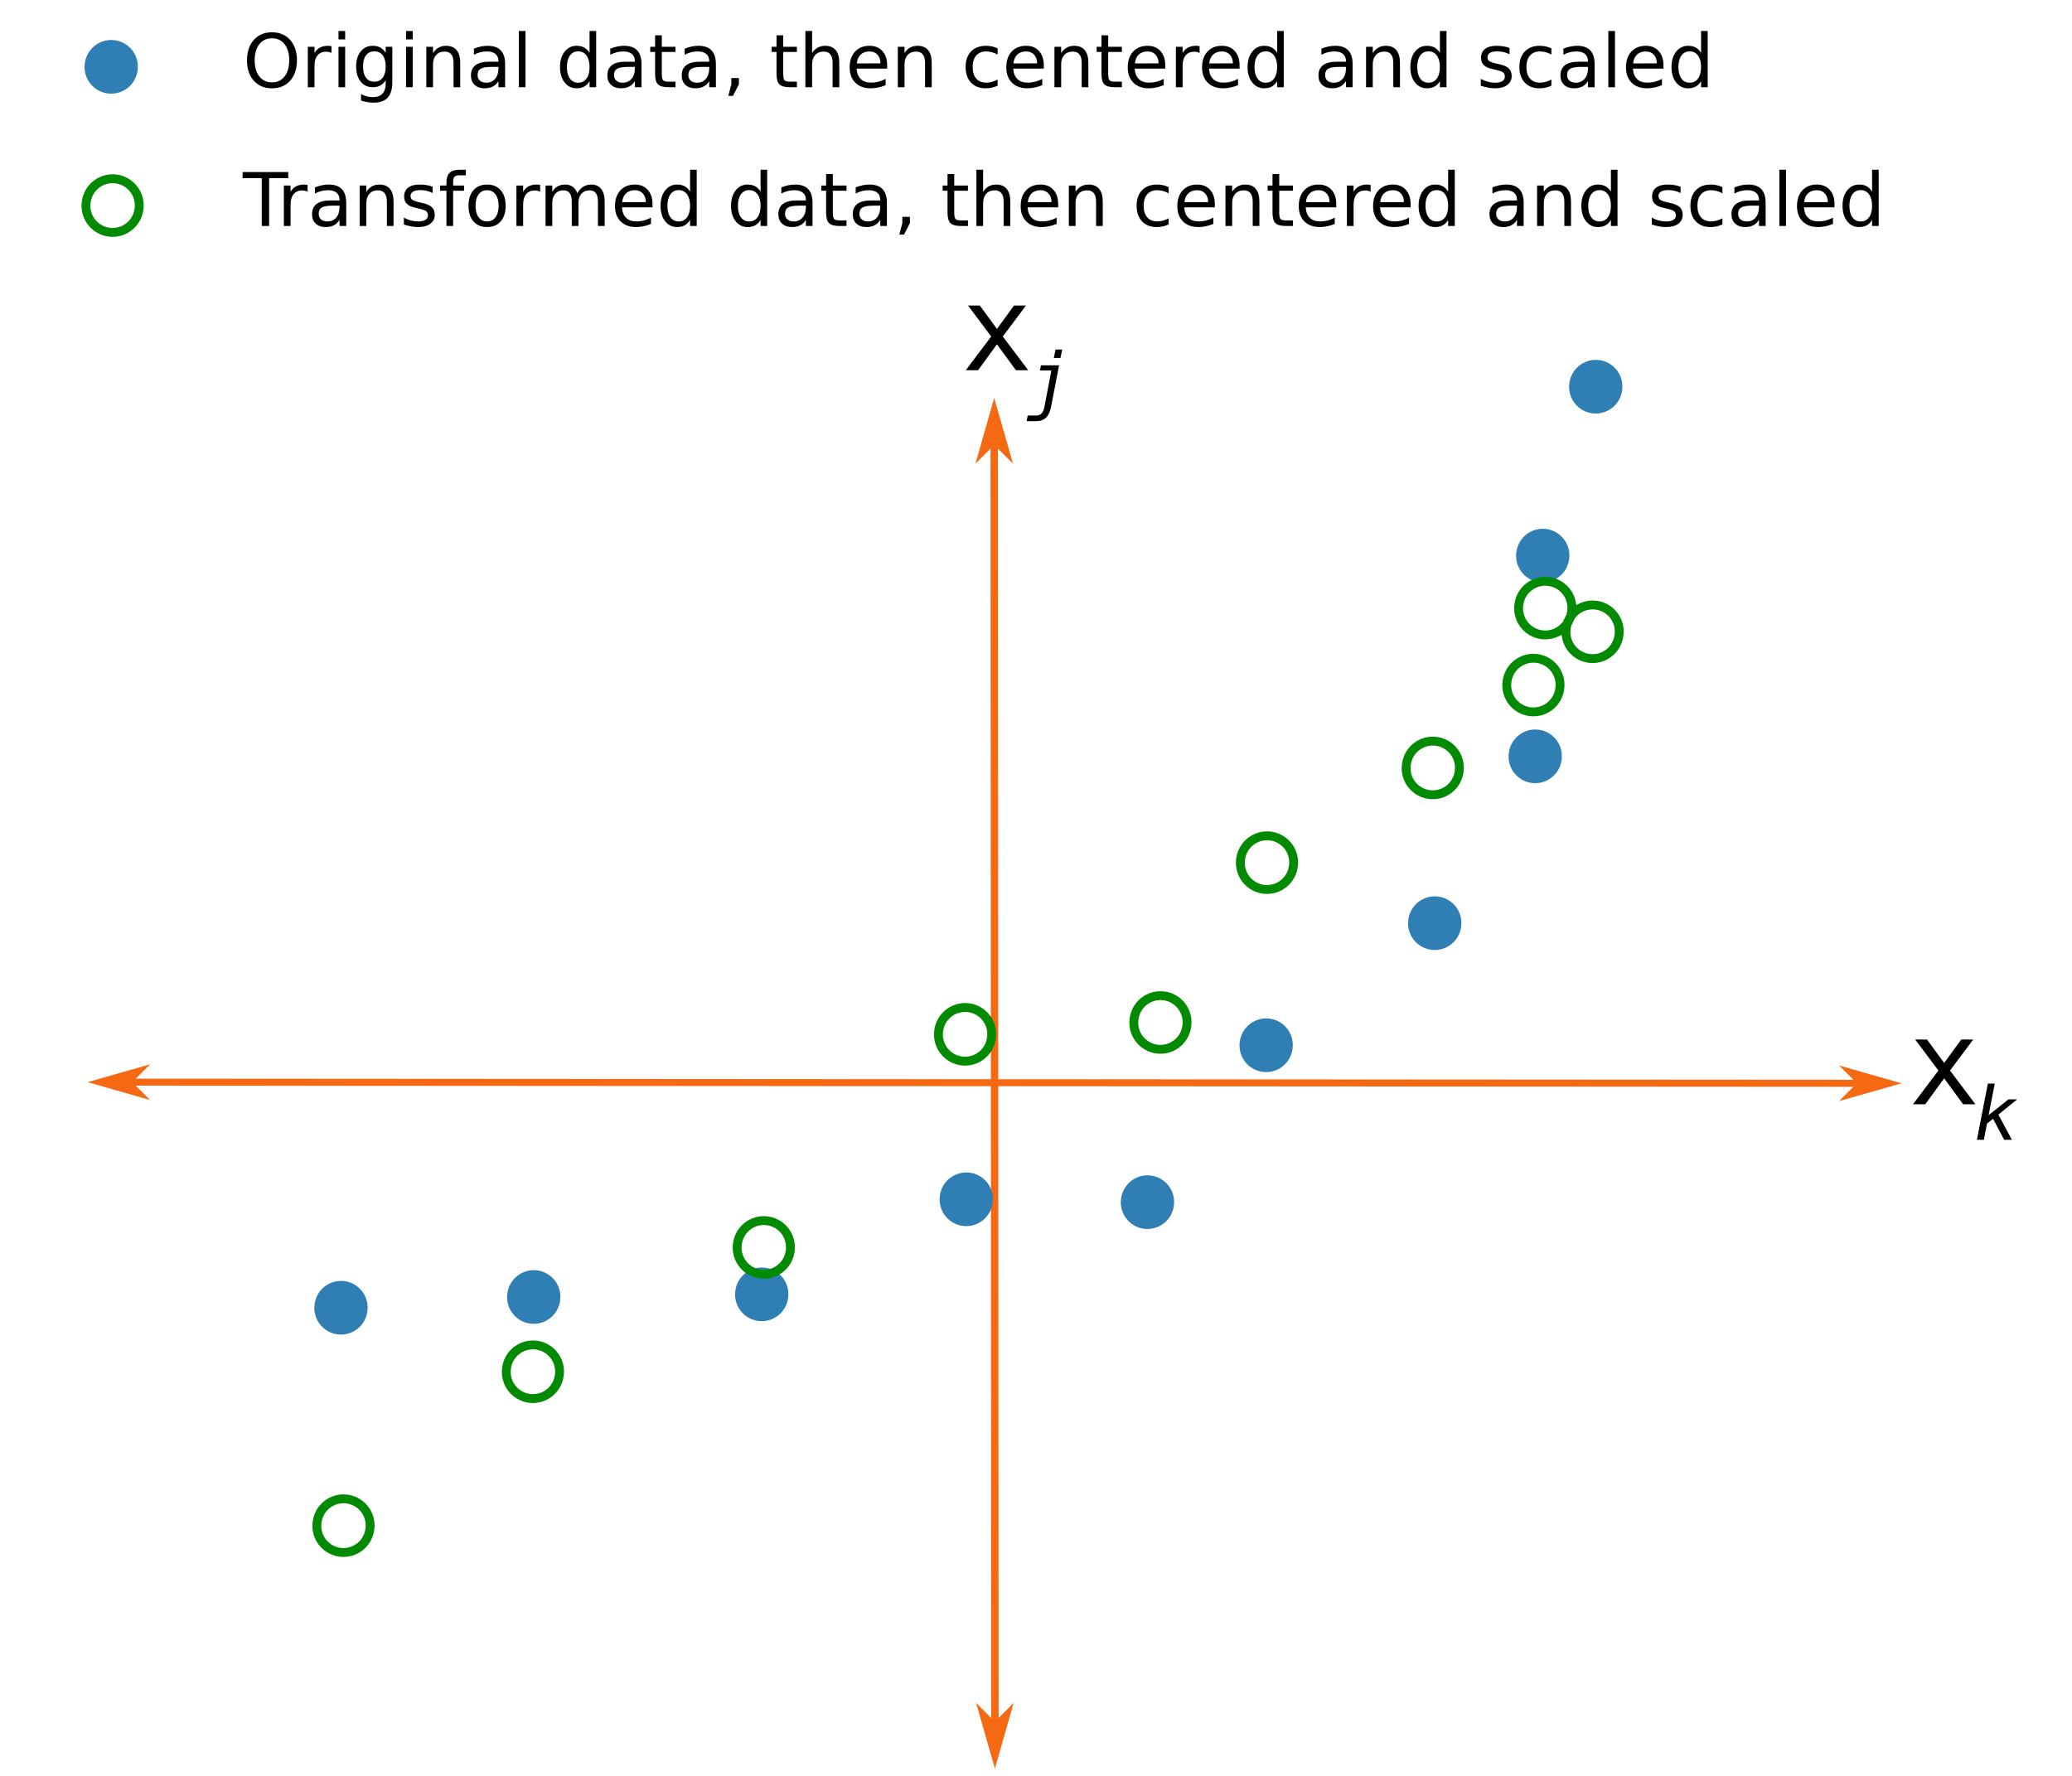
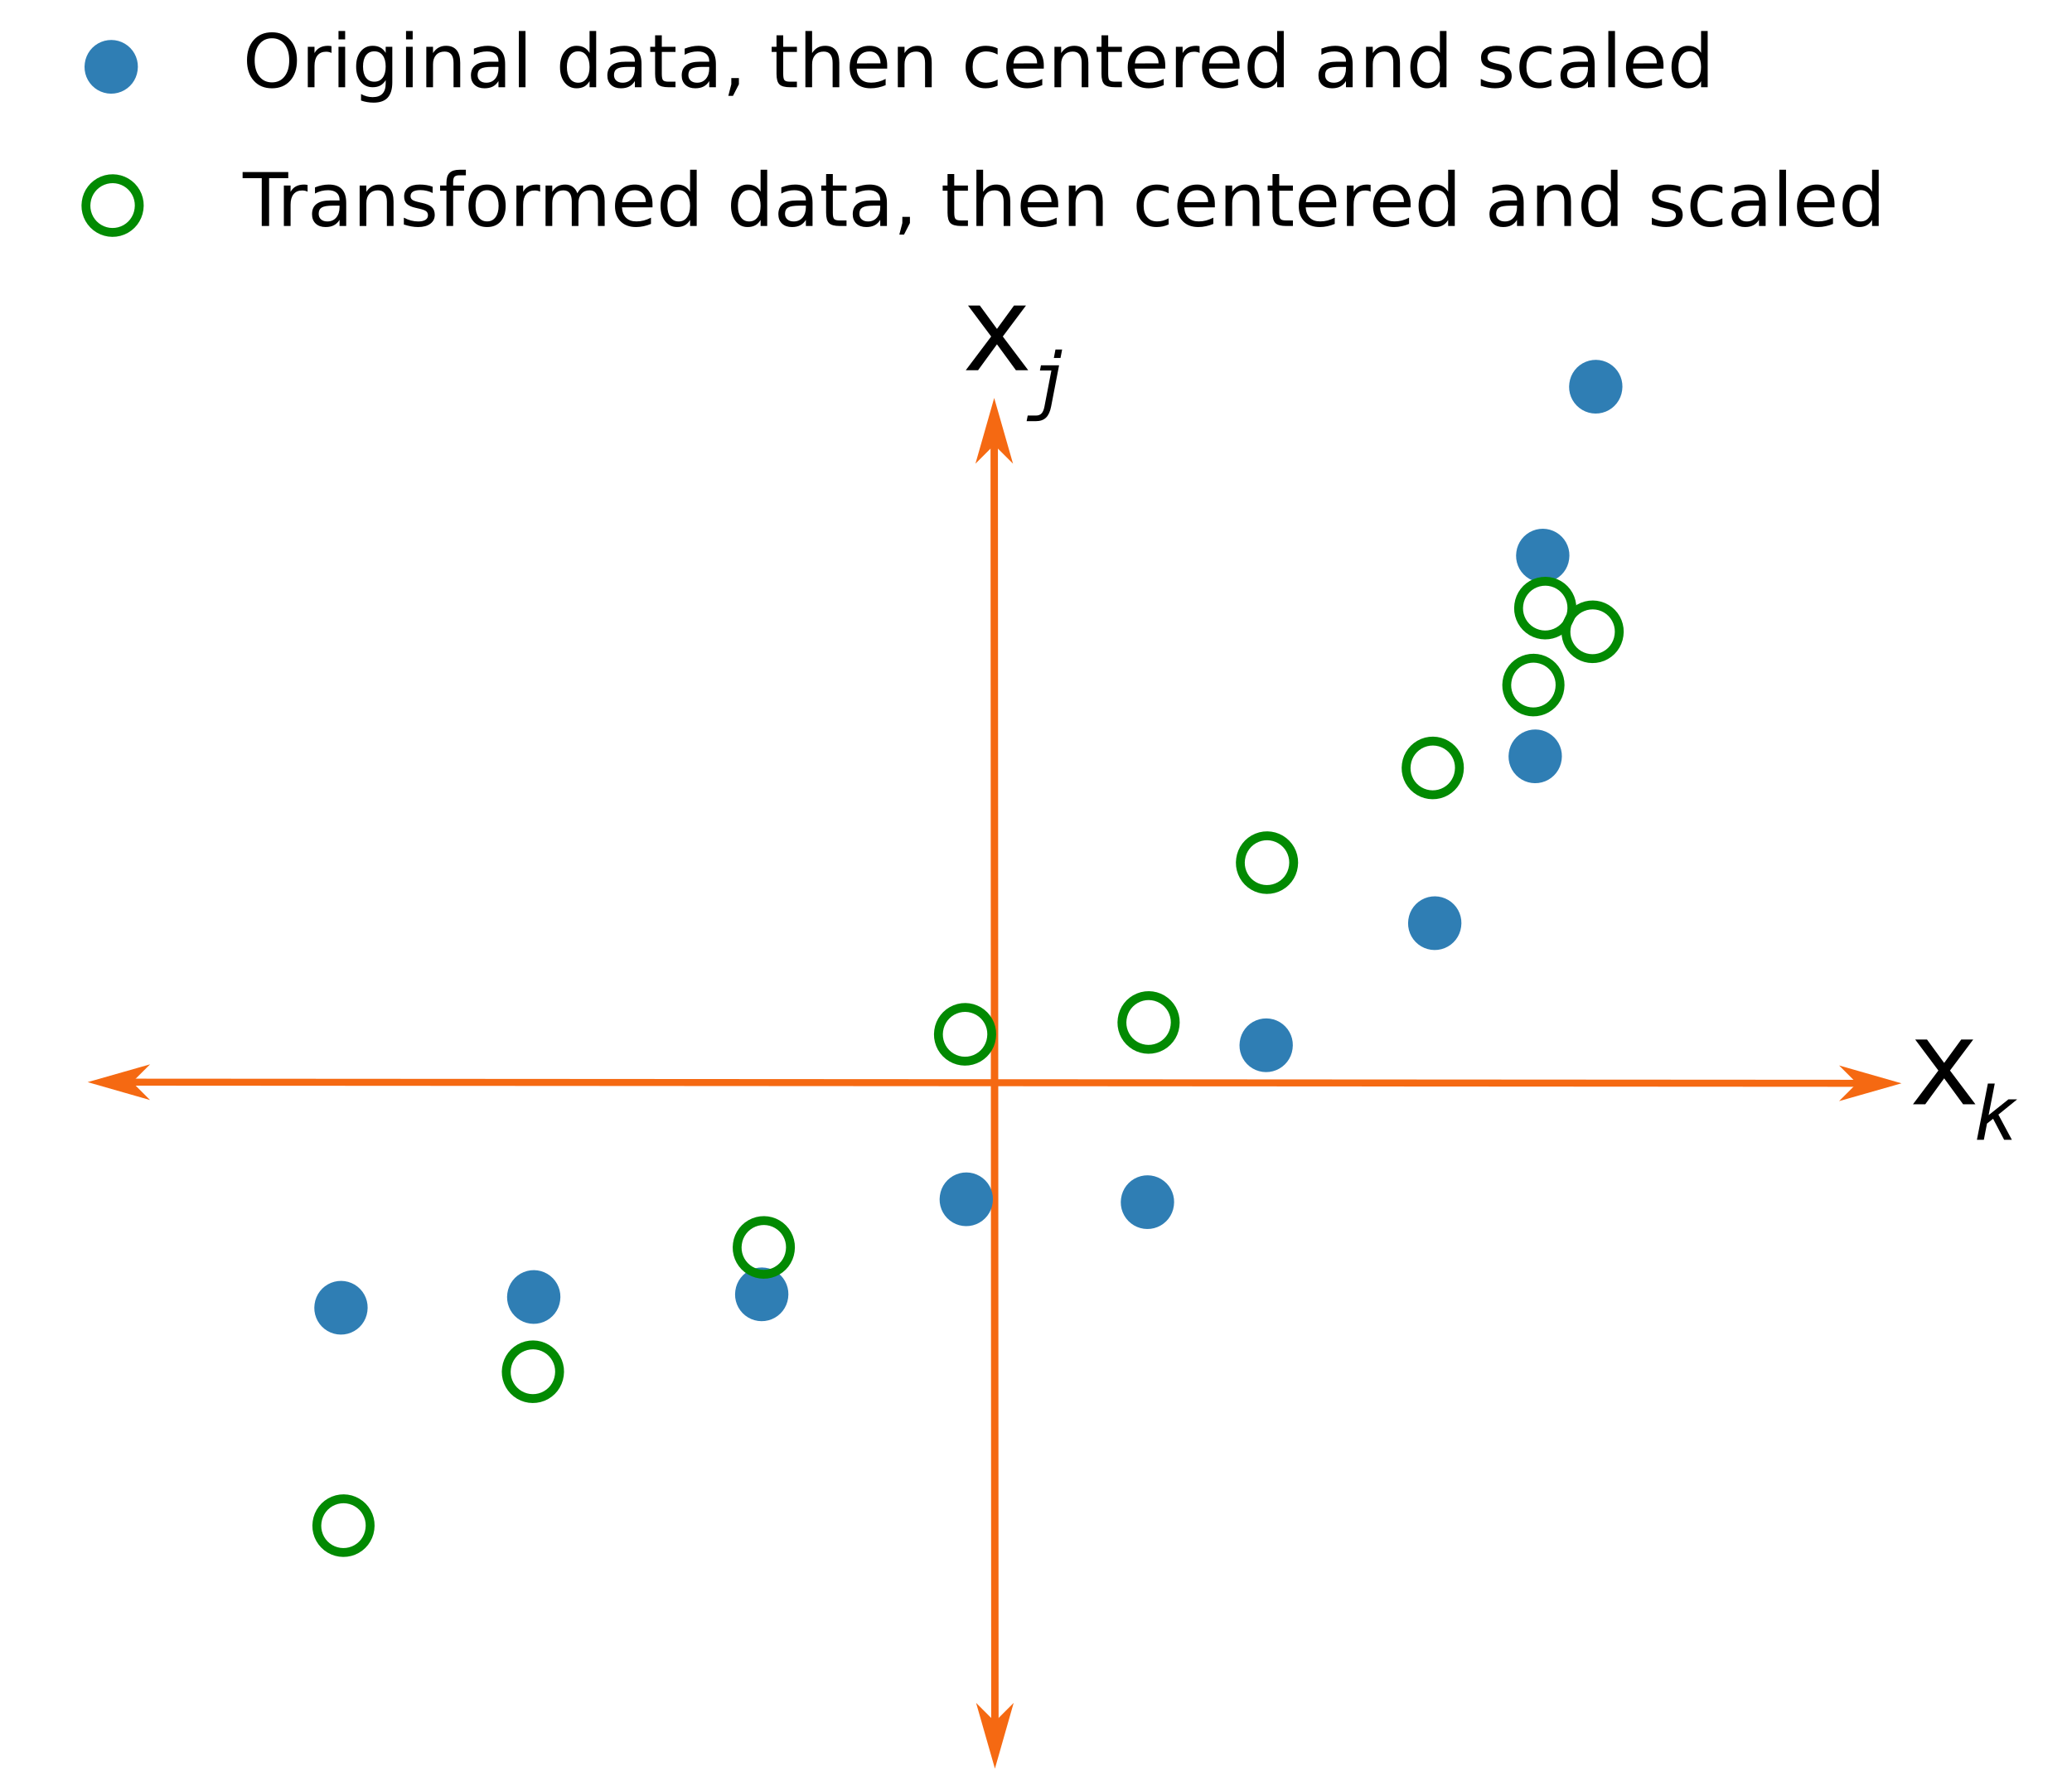
<svg xmlns="http://www.w3.org/2000/svg" width="700" height="600" id="svg2" version="1.1" style="display:inline">
  <defs id="defs4">
    <marker style="overflow:visible" id="Arrow1MstartW" refX="0" refY="0" orient="auto">
      <path transform="matrix(0.4,0,0,0.4,4,0)" style="fill:#005a00;fill-rule:evenodd;stroke:#005a00;stroke-width:1pt;marker-start:none" d="M 0,0 5,-5 -12.5,0 5,5 0,0 z" id="path6285" />
    </marker>
    <marker style="overflow:visible" id="Arrow1Mend77" refX="0" refY="0" orient="auto">
      <path transform="matrix(-0.4,0,0,-0.4,-4,0)" style="fill:#2f7eb5;fill-rule:evenodd;stroke:#2f7eb5;stroke-width:1pt;marker-start:none" d="M 0,0 5,-5 -12.5,0 5,5 0,0 z" id="path4884" />
    </marker>
    <marker style="overflow:visible" id="Arrow1Mendj" refX="0" refY="0" orient="auto">
      <path transform="matrix(-0.4,0,0,-0.4,-4,0)" style="fill:#a0a0a0;fill-rule:evenodd;stroke:#a0a0a0;stroke-width:1pt;marker-start:none" d="M 0,0 5,-5 -12.5,0 5,5 0,0 z" id="path4061" />
    </marker>
    <marker style="overflow:visible" id="Arrow1MendJ" refX="0" refY="0" orient="auto">
      <path transform="matrix(-0.4,0,0,-0.4,-4,0)" style="fill:#a0a0a0;fill-rule:evenodd;stroke:#a0a0a0;stroke-width:1pt;marker-start:none" d="M 0,0 5,-5 -12.5,0 5,5 0,0 z" id="path4058" />
    </marker>
    <marker style="overflow:visible" id="Arrow1Mendd" refX="0" refY="0" orient="auto">
      <path transform="matrix(-0.4,0,0,-0.4,-4,0)" style="fill:#a0a0a0;fill-rule:evenodd;stroke:#a0a0a0;stroke-width:1pt;marker-start:none" d="M 0,0 5,-5 -12.5,0 5,5 0,0 z" id="path3895" />
    </marker>
    <marker style="overflow:visible" id="Arrow1Mend7D" refX="0" refY="0" orient="auto">
      <path transform="matrix(-0.4,0,0,-0.4,-4,0)" style="fill:#4e009e;fill-rule:evenodd;stroke:#4e009e;stroke-width:1pt;marker-start:none" d="M 0,0 5,-5 -12.5,0 5,5 0,0 z" id="path4478" />
    </marker>
    <marker style="overflow:visible" id="Arrow1Mend7a" refX="0" refY="0" orient="auto">
      <path transform="matrix(-0.4,0,0,-0.4,-4,0)" style="fill:#4e009e;fill-rule:evenodd;stroke:#4e009e;stroke-width:1pt;marker-start:none" d="M 0,0 5,-5 -12.5,0 5,5 0,0 z" id="path4267" />
    </marker>
    <marker style="overflow:visible" id="Arrow1Mend7" refX="0" refY="0" orient="auto">
      <path transform="matrix(-0.4,0,0,-0.4,-4,0)" style="fill:#f56912;fill-rule:evenodd;stroke:#f56912;stroke-width:1pt;marker-start:none" d="M 0,0 5,-5 -12.5,0 5,5 0,0 z" id="path4059" />
    </marker>
    <marker style="overflow:visible" id="Arrow1Mend" refX="0" refY="0" orient="auto">
      <path transform="matrix(-0.4,0,0,-0.4,-4,0)" style="fill-rule:evenodd;stroke:#000000;stroke-width:1pt;marker-start:none" d="M 0,0 5,-5 -12.5,0 5,5 0,0 z" id="path3602" />
    </marker>
    <marker style="overflow:visible" id="Arrow1Mstart" refX="0" refY="0" orient="auto">
      <path transform="matrix(0.4,0,0,0.4,4,0)" style="fill-rule:evenodd;stroke:#000000;stroke-width:1pt;marker-start:none" d="M 0,0 5,-5 -12.5,0 5,5 0,0 z" id="path5811" />
    </marker>
    <marker style="overflow:visible" id="Arrow1Mstart7" refX="0" refY="0" orient="auto">
      <path transform="matrix(0.4,0,0,0.4,4,0)" style="fill:#f56912;fill-rule:evenodd;stroke:#f56912;stroke-width:1pt;marker-start:none" d="M 0,0 5,-5 -12.5,0 5,5 0,0 z" id="path4540" />
    </marker>
    <marker style="overflow:visible" id="Arrow1Mend7N" refX="0" refY="0" orient="auto">
      <path transform="matrix(-0.4,0,0,-0.4,-4,0)" style="fill:#f56912;fill-rule:evenodd;stroke:#f56912;stroke-width:1pt;marker-start:none" d="M 0,0 5,-5 -12.5,0 5,5 0,0 z" id="path4543" />
    </marker>
    <marker style="overflow:visible" id="Arrow1MstartWS" refX="0" refY="0" orient="auto">
      <path transform="matrix(0.4,0,0,0.4,4,0)" style="fill:#f56912;fill-rule:evenodd;stroke:#f56912;stroke-width:1pt;marker-start:none" d="M 0,0 5,-5 -12.5,0 5,5 0,0 z" id="path4546" />
    </marker>
    <marker style="overflow:visible" id="Arrow1Mend9" refX="0" refY="0" orient="auto">
      <path transform="matrix(-0.4,0,0,-0.4,-4,0)" style="fill:#f56912;fill-rule:evenodd;stroke:#f56912;stroke-width:1pt;marker-start:none" d="M 0,0 5,-5 -12.5,0 5,5 0,0 z" id="path4549" />
    </marker>
  </defs>
  <g style="display:inline" transform="translate(0,-452.3622)" id="layer1">
    <path style="fill:none;stroke:#f56912;stroke-width:2.374;stroke-linecap:butt;stroke-linejoin:miter;stroke-miterlimit:4;stroke-opacity:1;stroke-dasharray:none;marker-start:url(#Arrow1Mstart7);marker-mid:none;marker-end:url(#Arrow1Mend7N);display:inline;enable-background:new" d="m 34.274,817.978 603.453,0.393" id="path4213" />
    <path style="fill:none;stroke:#f56912;stroke-width:2.5;stroke-linecap:butt;stroke-linejoin:miter;stroke-miterlimit:4;stroke-opacity:1;stroke-dasharray:none;marker-start:url(#Arrow1MstartWS);marker-end:url(#Arrow1Mend9);display:inline;enable-background:new" d="M 336.121,1044.986 335.879,591.739" id="path4215" />
    <path transform="matrix(0.5895337,0.08285357,0.08285357,-0.5895337,-28.68839,1002.22)" d="m 336.676,234.586 a 15.118,15.118 0 1 1 -30.235,0 15.118,15.118 0 1 1 30.235,0 z" id="path9171" style="fill:#2f7eb4;fill-opacity:1;fill-rule:nonzero;stroke:none;stroke-width:1.68;marker-start:none;marker-mid:none" />
    <path transform="matrix(0.5895337,0.08285357,0.08285357,-0.5895337,-171.4358,586.5932)" d="m 336.676,234.586 a 15.118,15.118 0 1 1 -30.235,0 15.118,15.118 0 1 1 30.235,0 z" id="path9175" style="fill:#2f7eb4;fill-opacity:1;fill-rule:nonzero;stroke:none;stroke-width:1.68;marker-start:none;marker-mid:none" />
    <path style="fill:#2f7eb4;fill-opacity:1;fill-rule:nonzero;stroke:none;stroke-width:1.68;marker-start:none;marker-mid:none" id="path9177" d="m 336.676,234.586 a 15.118,15.118 0 1 1 -30.235,0 15.118,15.118 0 1 1 30.235,0 z" transform="matrix(0.5895337,0.08285357,0.08285357,-0.5895337,48.33583,1001.32)" />
    <path style="fill:#2f7eb4;fill-opacity:1;fill-rule:nonzero;stroke:none;stroke-width:1.68;marker-start:none;marker-mid:none" id="path9181" d="m 336.676,234.586 a 15.118,15.118 0 1 1 -30.235,0 15.118,15.118 0 1 1 30.235,0 z" transform="matrix(0.5895337,0.08285357,0.08285357,-0.5895337,117.4362,969.2091)" />
    <path transform="matrix(0.5895337,0.08285357,0.08285357,-0.5895337,178.6473,970.1779)" d="m 336.676,234.586 a 15.118,15.118 0 1 1 -30.235,0 15.118,15.118 0 1 1 30.235,0 z" id="path9183" style="fill:#2f7eb4;fill-opacity:1;fill-rule:nonzero;stroke:none;stroke-width:1.68;marker-start:none;marker-mid:none" />
    <path style="fill:#2f7eb4;fill-opacity:1;fill-rule:nonzero;stroke:none;stroke-width:1.68;marker-start:none;marker-mid:none" id="path9185" d="m 336.676,234.586 a 15.118,15.118 0 1 1 -30.235,0 15.118,15.118 0 1 1 30.235,0 z" transform="matrix(0.5895337,0.08285357,0.08285357,-0.5895337,-93.8095,1005.853)" />
    <path transform="matrix(0.5895337,0.08285357,0.08285357,-0.5895337,330.1005,694.6693)" d="m 336.676,234.586 a 15.118,15.118 0 1 1 -30.235,0 15.118,15.118 0 1 1 30.235,0 z" id="path9187" style="fill:#2f7eb4;fill-opacity:1;fill-rule:nonzero;stroke:none;stroke-width:1.68;marker-start:none;marker-mid:none" />
    <path style="fill:#2f7eb4;fill-opacity:1;fill-rule:nonzero;stroke:none;stroke-width:1.68;marker-start:none;marker-mid:none" id="path9191" d="m 336.676,234.586 a 15.118,15.118 0 1 1 -30.235,0 15.118,15.118 0 1 1 30.235,0 z" transform="matrix(0.5895337,0.08285357,0.08285357,-0.5895337,312.1905,751.735)" />
    <path transform="matrix(0.5895337,0.08285357,0.08285357,-0.5895337,218.7511,917.1676)" d="m 336.676,234.586 a 15.118,15.118 0 1 1 -30.235,0 15.118,15.118 0 1 1 30.235,0 z" id="path9193" style="fill:#2f7eb4;fill-opacity:1;fill-rule:nonzero;stroke:none;stroke-width:1.68;marker-start:none;marker-mid:none" />
    <path style="fill:#2f7eb4;fill-opacity:1;fill-rule:nonzero;stroke:none;stroke-width:1.68;marker-start:none;marker-mid:none" id="path9195" d="m 336.676,234.586 a 15.118,15.118 0 1 1 -30.235,0 15.118,15.118 0 1 1 30.235,0 z" transform="matrix(0.5895337,0.08285357,0.08285357,-0.5895337,275.7061,875.9219)" />
    <path transform="matrix(0.5895337,0.08285357,0.08285357,-0.5895337,309.6507,819.5551)" d="m 336.676,234.586 a 15.118,15.118 0 1 1 -30.235,0 15.118,15.118 0 1 1 30.235,0 z" id="path9197" style="fill:#2f7eb4;fill-opacity:1;fill-rule:nonzero;stroke:none;stroke-width:1.68;marker-start:none;marker-mid:none" />
    <text id="text9405" y="825.456" x="644.782" style="font-size:40px;font-style:normal;font-variant:normal;font-weight:normal;font-stretch:normal;text-align:start;line-height:125%;letter-spacing:0px;word-spacing:0px;writing-mode:lr-tb;text-anchor:start;fill:#000000;fill-opacity:1;stroke:none;font-family:Monospace;-inkscape-font-specification:Monospace" xml:space="preserve">
      <tspan y="825.456" x="644.782" id="tspan3086">x</tspan>
    </text>
    <text id="text9486" y="481.836" x="82.04" style="font-size:25px;font-style:normal;font-variant:normal;font-weight:normal;font-stretch:normal;text-align:start;line-height:125%;letter-spacing:0px;word-spacing:0px;writing-mode:lr-tb;text-anchor:start;fill:#000000;fill-opacity:1;stroke:none;font-family:Bitstream Vera Sans;-inkscape-font-specification:Bitstream Vera Sans" xml:space="preserve">
      <tspan id="tspan4653" x="82.04" y="481.836">Original data, then centered and scaled</tspan>
    </text>
    <path style="fill:none;stroke:#028a02;stroke-width:5.039;stroke-miterlimit:4;stroke-opacity:1;stroke-dasharray:none;marker-start:none;marker-mid:none" id="path4630" d="m 336.676,234.586 a 15.118,15.118 0 1 1 -30.235,0 15.118,15.118 0 1 1 30.235,0 z" transform="matrix(0.5895337,0.08285357,0.08285357,-0.5895337,-92.96521,1079.472)" />
    <path style="fill:none;stroke:#028a02;stroke-width:5.039;stroke-miterlimit:4;stroke-opacity:1;stroke-dasharray:none;marker-start:none;marker-mid:none" id="path4632" d="m 336.676,234.586 a 15.118,15.118 0 1 1 -30.235,0 15.118,15.118 0 1 1 30.235,0 z" transform="matrix(0.5895337,0.08285357,0.08285357,-0.5895337,-28.96521,1027.472)" />
    <path transform="matrix(0.5895337,0.08285357,0.08285357,-0.5895337,49.03479,985.4721)" d="m 336.676,234.586 a 15.118,15.118 0 1 1 -30.235,0 15.118,15.118 0 1 1 30.235,0 z" id="path4634" style="fill:none;stroke:#028a02;stroke-width:5.039;stroke-miterlimit:4;stroke-opacity:1;stroke-dasharray:none;marker-start:none;marker-mid:none" />
    <path style="fill:none;stroke:#028a02;stroke-width:5.039;stroke-miterlimit:4;stroke-opacity:1;stroke-dasharray:none;marker-start:none;marker-mid:none" id="path4636" d="m 336.676,234.586 a 15.118,15.118 0 1 1 -30.235,0 15.118,15.118 0 1 1 30.235,0 z" transform="matrix(0.5895337,0.08285357,0.08285357,-0.5895337,117.0348,913.4721)" />
-     <path transform="matrix(0.5895337,0.08285357,0.08285357,-0.5895337,183.0348,909.4721)" d="m 336.676,234.586 a 15.118,15.118 0 1 1 -30.235,0 15.118,15.118 0 1 1 30.235,0 z" id="path4638" style="fill:none;stroke:#028a02;stroke-width:5.039;stroke-miterlimit:4;stroke-opacity:1;stroke-dasharray:none;marker-start:none;marker-mid:none" />
+     <path transform="matrix(0.5895337,0.08285357,0.08285357,-0.5895337,179.0348,909.4721)" d="m 336.676,234.586 a 15.118,15.118 0 1 1 -30.235,0 15.118,15.118 0 1 1 30.235,0 z" id="path4638" style="fill:none;stroke:#028a02;stroke-width:5.039;stroke-miterlimit:4;stroke-opacity:1;stroke-dasharray:none;marker-start:none;marker-mid:none" />
    <path style="fill:none;stroke:#028a02;stroke-width:5.039;stroke-miterlimit:4;stroke-opacity:1;stroke-dasharray:none;marker-start:none;marker-mid:none" id="path4640" d="m 336.676,234.586 a 15.118,15.118 0 1 1 -30.235,0 15.118,15.118 0 1 1 30.235,0 z" transform="matrix(0.5895337,0.08285357,0.08285357,-0.5895337,219.0348,855.4721)" />
    <path transform="matrix(0.5895337,0.08285357,0.08285357,-0.5895337,275.0348,823.4721)" d="m 336.676,234.586 a 15.118,15.118 0 1 1 -30.235,0 15.118,15.118 0 1 1 30.235,0 z" id="path4642" style="fill:none;stroke:#028a02;stroke-width:5.039;stroke-miterlimit:4;stroke-opacity:1;stroke-dasharray:none;marker-start:none;marker-mid:none" />
    <path style="fill:none;stroke:#028a02;stroke-width:5.039;stroke-miterlimit:4;stroke-opacity:1;stroke-dasharray:none;marker-start:none;marker-mid:none" id="path4644" d="m 336.676,234.586 a 15.118,15.118 0 1 1 -30.235,0 15.118,15.118 0 1 1 30.235,0 z" transform="matrix(0.5895337,0.08285357,0.08285357,-0.5895337,309.0348,795.4721)" />
    <path transform="matrix(0.5895337,0.08285357,0.08285357,-0.5895337,313.0348,769.4721)" d="m 336.676,234.586 a 15.118,15.118 0 1 1 -30.235,0 15.118,15.118 0 1 1 30.235,0 z" id="path4646" style="fill:none;stroke:#028a02;stroke-width:5.039;stroke-miterlimit:4;stroke-opacity:1;stroke-dasharray:none;marker-start:none;marker-mid:none" />
    <path style="fill:none;stroke:#028a02;stroke-width:5.039;stroke-miterlimit:4;stroke-opacity:1;stroke-dasharray:none;marker-start:none;marker-mid:none" id="path4648" d="m 336.676,234.586 a 15.118,15.118 0 1 1 -30.235,0 15.118,15.118 0 1 1 30.235,0 z" transform="matrix(0.5895337,0.08285357,0.08285357,-0.5895337,329.0348,777.4721)" />
    <path transform="matrix(0.5895337,0.08285357,0.08285357,-0.5895337,-170.9652,633.4721)" d="m 336.676,234.586 a 15.118,15.118 0 1 1 -30.235,0 15.118,15.118 0 1 1 30.235,0 z" id="path4651" style="fill:none;stroke:#028a02;stroke-width:5.039;stroke-miterlimit:4;stroke-opacity:1;stroke-dasharray:none;marker-start:none;marker-mid:none" />
    <text xml:space="preserve" style="font-size:25px;font-style:normal;font-variant:normal;font-weight:normal;font-stretch:normal;text-align:start;line-height:125%;letter-spacing:0px;word-spacing:0px;writing-mode:lr-tb;text-anchor:start;fill:#000000;fill-opacity:1;stroke:none;font-family:Bitstream Vera Sans;-inkscape-font-specification:Bitstream Vera Sans" x="82.04" y="528.715" id="text4655">
      <tspan id="tspan4657" x="82.04" y="528.715">Transformed data, then centered and scaled</tspan>
    </text>
    <text xml:space="preserve" style="font-size:25px;font-style:italic;font-variant:normal;font-weight:normal;font-stretch:normal;text-align:start;line-height:125%;letter-spacing:0px;word-spacing:0px;writing-mode:lr-tb;text-anchor:start;fill:#000000;fill-opacity:1;stroke:none;font-family:Monospace;-inkscape-font-specification:Monospace Italic" x="666.782" y="837.456" id="text4659">
      <tspan id="tspan4663" x="666.782" y="837.456">k</tspan>
    </text>
    <text xml:space="preserve" style="font-size:40px;font-style:normal;font-variant:normal;font-weight:normal;font-stretch:normal;text-align:start;line-height:125%;letter-spacing:0px;word-spacing:0px;writing-mode:lr-tb;text-anchor:start;fill:#000000;fill-opacity:1;stroke:none;font-family:Monospace;-inkscape-font-specification:Monospace" x="324.782" y="577.456" id="text4669">
      <tspan id="tspan4671" x="324.782" y="577.456">x</tspan>
    </text>
    <text id="text4673" y="589.456" x="346.782" style="font-size:25px;font-style:italic;font-variant:normal;font-weight:normal;font-stretch:normal;text-align:start;line-height:125%;letter-spacing:0px;word-spacing:0px;writing-mode:lr-tb;text-anchor:start;fill:#000000;fill-opacity:1;stroke:none;font-family:Monospace;-inkscape-font-specification:Monospace Italic" xml:space="preserve">
      <tspan id="tspan4677" x="346.782" y="589.456">j</tspan>
    </text>
  </g>
  <g id="layer2" style="display:none" transform="translate(0,-100)">
    <path transform="translate(0,-352.3622)" style="fill:none;stroke:#000000;stroke-width:1px;stroke-linecap:butt;stroke-linejoin:miter;stroke-opacity:1;display:inline" d="M 119.896,792.424 C 392.671,783.746 549.018,660.268 563.149,470.279" id="path3084" />
    <path transform="translate(0,-352.3622)" id="path3082" d="M 109.088,876.7 603.092,518.336" style="fill:none;stroke:#000000;stroke-width:1.113px;stroke-linecap:butt;stroke-linejoin:miter;stroke-opacity:1;display:inline" />
  </g>
</svg>
